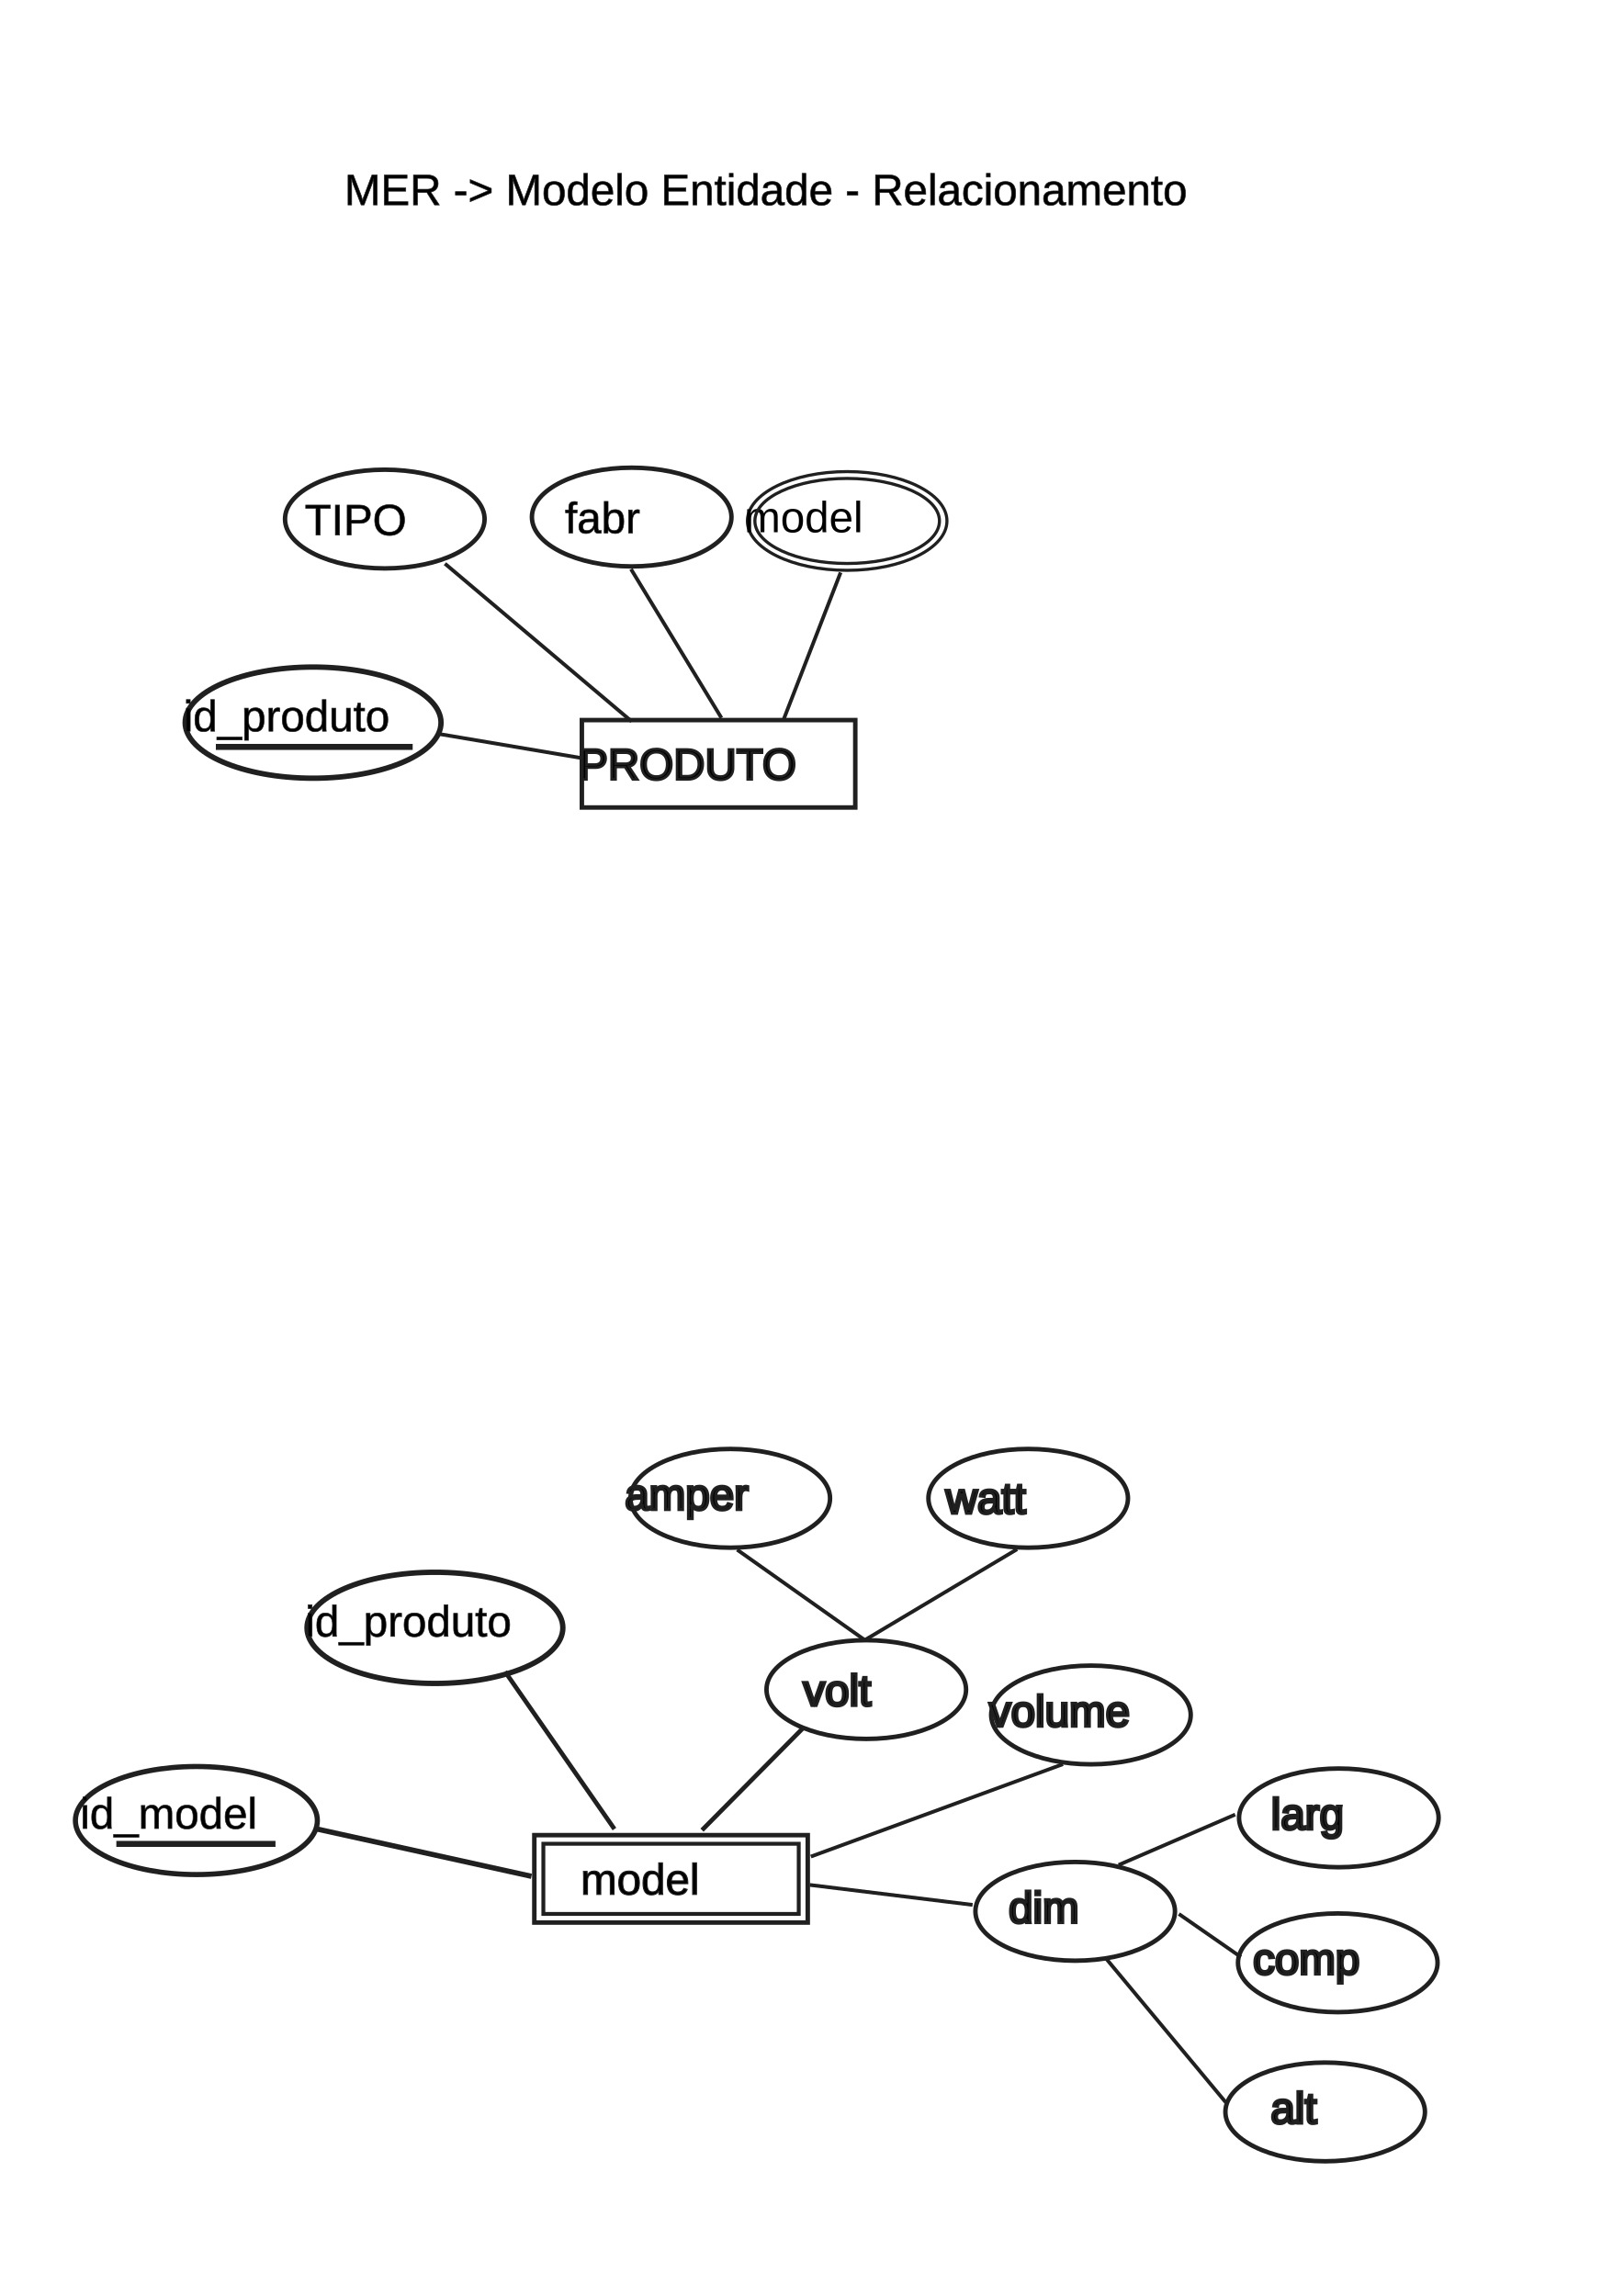
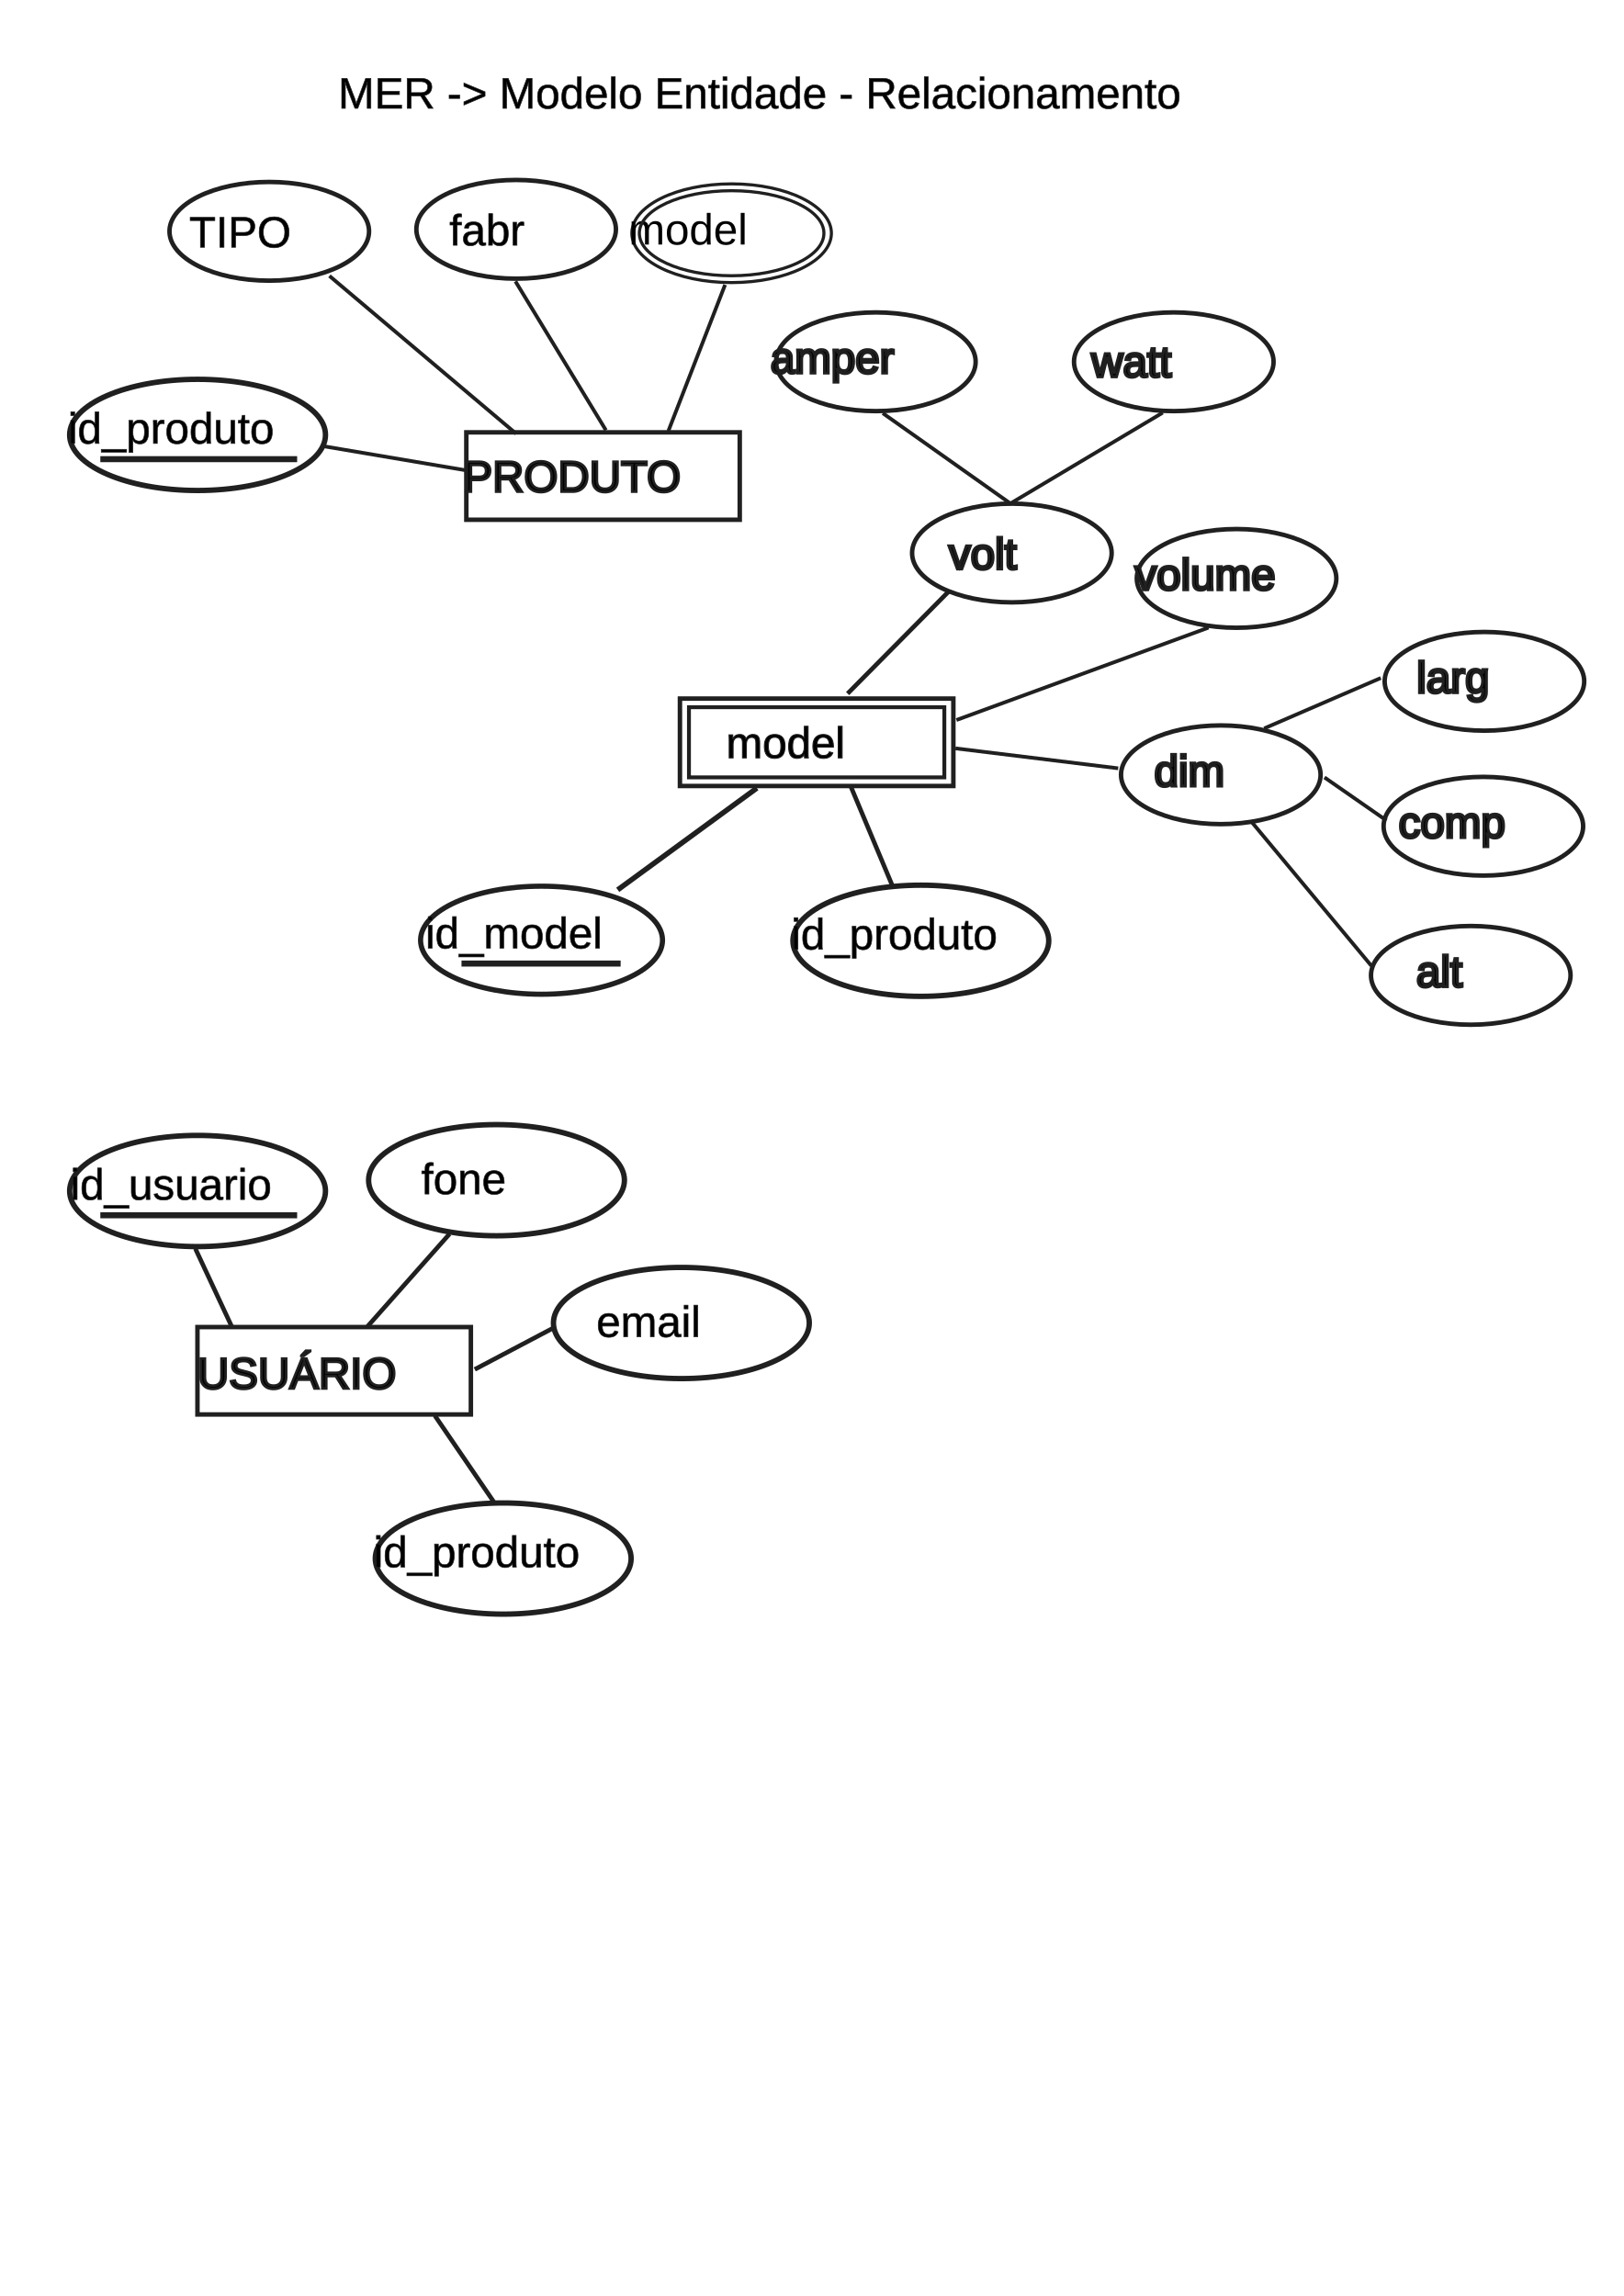
<svg xmlns="http://www.w3.org/2000/svg" width="210mm" height="297mm" viewBox="0 0 210 297" version="1.1" id="svg1">
  <defs id="defs1" />
  <g id="layer1">
    <text xml:space="preserve" style="font-size:4.233px;font-family:Arial;-inkscape-font-specification:Arial;text-align:center;writing-mode:lr-tb;direction:ltr;text-anchor:middle;fill:none;stroke:#202020;stroke-width:1.031;stroke-dasharray:none;paint-order:markers fill stroke" x="95.862" y="100.281" id="text1">
      <tspan id="tspan1" style="stroke-width:1.031;font-size:4.233px" x="95.862" y="100.281" />
    </text>
-     <rect style="fill:none;stroke:#202020;stroke-width:0.58;stroke-dasharray:none;paint-order:markers fill stroke" id="rect1" width="35.363" height="11.307" x="75.255" y="93.147" />
-     <text xml:space="preserve" style="font-size:5.644px;font-family:Arial;-inkscape-font-specification:Arial;text-align:center;writing-mode:lr-tb;direction:ltr;text-anchor:middle;fill:none;stroke:#202020;stroke-width:0.331;stroke-dasharray:none;paint-order:markers fill stroke" x="92.845" y="100.822" id="text2">
-       <tspan id="tspan2" style="font-size:5.644px;fill:#000000;stroke-width:0.331;stroke-dasharray:none" x="92.845" y="100.822">PRODUTO</tspan>
+     <rect style="fill:none;stroke:#202020;stroke-width:0.58;stroke-dasharray:none;paint-order:markers fill stroke" id="rect1" width="35.363" height="11.307" x="60.312" y="55.926" />
+     <text xml:space="preserve" style="font-size:5.644px;font-family:Arial;-inkscape-font-specification:Arial;text-align:center;writing-mode:lr-tb;direction:ltr;text-anchor:middle;fill:none;stroke:#202020;stroke-width:0.331;stroke-dasharray:none;paint-order:markers fill stroke" x="77.903" y="63.601" id="text2">
+       <tspan id="tspan2" style="font-size:5.644px;fill:#000000;stroke-width:0.331;stroke-dasharray:none" x="77.903" y="63.601">PRODUTO</tspan>
    </text>
-     <ellipse style="fill:none;stroke:#202020;stroke-width:0.58;stroke-dasharray:none;paint-order:markers fill stroke" id="path2" cx="49.768" cy="67.141" rx="12.905" ry="6.385" />
-     <text xml:space="preserve" style="font-size:5.644px;font-family:Arial;-inkscape-font-specification:Arial;text-align:center;writing-mode:lr-tb;direction:ltr;text-anchor:middle;fill:#000000;stroke:#202020;stroke-width:0.08;stroke-dasharray:none;paint-order:markers fill stroke" x="49.92" y="69.211" id="text3">
-       <tspan id="tspan3" style="fill:#000000;stroke-width:0.08;stroke-dasharray:none" x="49.92" y="69.211">TIPO</tspan>
+     <ellipse style="fill:none;stroke:#202020;stroke-width:0.58;stroke-dasharray:none;paint-order:markers fill stroke" id="path2" cx="34.825" cy="29.921" rx="12.905" ry="6.385" />
+     <text xml:space="preserve" style="font-size:5.644px;font-family:Arial;-inkscape-font-specification:Arial;text-align:center;writing-mode:lr-tb;direction:ltr;text-anchor:middle;fill:#000000;stroke:#202020;stroke-width:0.08;stroke-dasharray:none;paint-order:markers fill stroke" x="34.977" y="31.99" id="text3">
+       <tspan id="tspan3" style="fill:#000000;stroke-width:0.08;stroke-dasharray:none" x="34.977" y="31.99">TIPO</tspan>
    </text>
-     <path d="m 56.251,203.382 a 16.545,7.191 0 0 0 -16.544,7.191 16.545,7.191 0 0 0 16.544,7.19 16.545,7.191 0 0 0 16.545,-7.19 16.545,7.191 0 0 0 -16.545,-7.191 z" style="fill:none;stroke:#202020;stroke-width:0.697;paint-order:markers fill stroke" id="path22" />
-     <text xml:space="preserve" style="font-size:5.644px;font-family:Arial;-inkscape-font-specification:Arial;text-align:center;writing-mode:lr-tb;direction:ltr;text-anchor:middle;fill:#000000;stroke:#202020;stroke-width:0.08;stroke-dasharray:none;paint-order:markers fill stroke" x="56.74" y="211.681" id="text4">
-       <tspan id="tspan4" style="fill:#000000;stroke-width:0.08;stroke-dasharray:none" x="56.74" y="211.681">id_produto</tspan>
+     <path d="m 119.095,114.502 a 16.545,7.191 0 0 0 -16.544,7.191 16.545,7.191 0 0 0 16.544,7.19 16.545,7.191 0 0 0 16.545,-7.19 16.545,7.191 0 0 0 -16.545,-7.191 z" style="fill:none;stroke:#202020;stroke-width:0.697;paint-order:markers fill stroke" id="path22" />
+     <text xml:space="preserve" style="font-size:5.644px;font-family:Arial;-inkscape-font-specification:Arial;text-align:center;writing-mode:lr-tb;direction:ltr;text-anchor:middle;fill:#000000;stroke:#202020;stroke-width:0.08;stroke-dasharray:none;paint-order:markers fill stroke" x="119.584" y="122.802" id="text4">
+       <tspan id="tspan4" style="fill:#000000;stroke-width:0.08;stroke-dasharray:none" x="119.584" y="122.802">id_produto</tspan>
    </text>
-     <ellipse style="fill:none;stroke:#202020;stroke-width:0.58;stroke-dasharray:none;paint-order:markers fill stroke" id="ellipse4" cx="81.699" cy="66.883" rx="12.905" ry="6.385" />
-     <text xml:space="preserve" style="font-size:5.644px;font-family:Arial;-inkscape-font-specification:Arial;text-align:center;writing-mode:lr-tb;direction:ltr;text-anchor:middle;fill:#000000;stroke:#202020;stroke-width:0.08;stroke-dasharray:none;paint-order:markers fill stroke" x="81.851" y="68.953" id="text5">
-       <tspan id="tspan5" style="fill:#000000;stroke-width:0.08;stroke-dasharray:none" x="81.851" y="68.953">fabr</tspan>
+     <ellipse style="fill:none;stroke:#202020;stroke-width:0.58;stroke-dasharray:none;paint-order:markers fill stroke" id="ellipse4" cx="66.756" cy="29.663" rx="12.905" ry="6.385" />
+     <text xml:space="preserve" style="font-size:5.644px;font-family:Arial;-inkscape-font-specification:Arial;text-align:center;writing-mode:lr-tb;direction:ltr;text-anchor:middle;fill:#000000;stroke:#202020;stroke-width:0.08;stroke-dasharray:none;paint-order:markers fill stroke" x="66.908" y="31.732" id="text5">
+       <tspan id="tspan5" style="fill:#000000;stroke-width:0.08;stroke-dasharray:none" x="66.908" y="31.732">fabr</tspan>
    </text>
-     <ellipse style="fill:none;stroke:#202020;stroke-width:0.58;stroke-dasharray:none;paint-order:markers fill stroke" id="ellipse5" cx="112.039" cy="218.553" rx="12.905" ry="6.385" />
-     <text xml:space="preserve" style="font-size:5.644px;font-family:Arial;-inkscape-font-specification:Arial;text-align:center;writing-mode:lr-tb;direction:ltr;text-anchor:middle;fill:#000000;stroke:#202020;stroke-width:0.38;stroke-dasharray:none;paint-order:markers fill stroke" x="112.191" y="220.623" id="text6">
-       <tspan id="tspan6" style="fill:#000000;stroke-width:0.38;stroke-dasharray:none" x="112.191" y="220.623">volt</tspan>
+     <ellipse style="fill:none;stroke:#202020;stroke-width:0.58;stroke-dasharray:none;paint-order:markers fill stroke" id="ellipse5" cx="130.87" cy="71.534" rx="12.905" ry="6.385" />
+     <text xml:space="preserve" style="font-size:5.644px;font-family:Arial;-inkscape-font-specification:Arial;text-align:center;writing-mode:lr-tb;direction:ltr;text-anchor:middle;fill:#000000;stroke:#202020;stroke-width:0.38;stroke-dasharray:none;paint-order:markers fill stroke" x="131.023" y="73.603" id="text6">
+       <tspan id="tspan6" style="fill:#000000;stroke-width:0.38;stroke-dasharray:none" x="131.023" y="73.603">volt</tspan>
    </text>
-     <g id="g10" transform="translate(-3.073739,164.4823)">
+     <g id="g10" transform="translate(15.7576,17.46277)">
      <ellipse style="fill:none;stroke:#202020;stroke-width:0.58;stroke-dasharray:none;paint-order:markers fill stroke" id="ellipse6" cx="97.522" cy="29.333" rx="12.905" ry="6.385" />
      <text xml:space="preserve" style="font-size:5.644px;font-family:Arial;-inkscape-font-specification:Arial;text-align:center;writing-mode:lr-tb;direction:ltr;text-anchor:middle;fill:#000000;stroke:#202020;stroke-width:0.38;stroke-dasharray:none;paint-order:markers fill stroke" x="97.381" y="30.798" id="text7">
        <tspan id="tspan7" style="fill:#000000;stroke-width:0.38;stroke-dasharray:none" x="97.381" y="30.798">amper</tspan>
      </text>
    </g>
-     <g id="g9" transform="translate(-3.073739,164.1873)">
+     <g id="g9" transform="translate(15.7576,17.16777)">
      <ellipse style="fill:none;stroke:#202020;stroke-width:0.58;stroke-dasharray:none;paint-order:markers fill stroke" id="ellipse7" cx="136.053" cy="29.628" rx="12.905" ry="6.385" />
      <text xml:space="preserve" style="font-size:5.644px;font-family:Arial;-inkscape-font-specification:Arial;text-align:center;writing-mode:lr-tb;direction:ltr;text-anchor:middle;fill:#000000;stroke:#202020;stroke-width:0.38;stroke-dasharray:none;paint-order:markers fill stroke" x="136.065" y="31.57" id="text8">
        <tspan id="tspan8" style="fill:#000000;stroke-width:0.38;stroke-dasharray:none" x="136.065" y="31.57">watt</tspan>
      </text>
    </g>
-     <path style="fill:none;stroke:#202020;stroke-width:0.48;stroke-dasharray:none;paint-order:markers fill stroke" d="m 95.343,200.469 16.505,11.682 19.697,-11.75" id="path8" />
-     <ellipse style="fill:none;stroke:#202020;stroke-width:0.58;stroke-dasharray:none;paint-order:markers fill stroke" id="ellipse6-8" cx="141.097" cy="221.839" rx="12.905" ry="6.385" />
-     <text xml:space="preserve" style="font-size:5.644px;font-family:Arial;-inkscape-font-specification:Arial;text-align:center;writing-mode:lr-tb;direction:ltr;text-anchor:middle;fill:#000000;stroke:#202020;stroke-width:0.38;stroke-dasharray:none;paint-order:markers fill stroke" x="140.957" y="223.304" id="text7-8">
-       <tspan id="tspan7-2" style="fill:#000000;stroke-width:0.38;stroke-dasharray:none" x="140.957" y="223.304">volume</tspan>
+     <path style="fill:none;stroke:#202020;stroke-width:0.48;stroke-dasharray:none;paint-order:markers fill stroke" d="m 114.175,53.449 16.505,11.682 19.697,-11.75" id="path8" />
+     <ellipse style="fill:none;stroke:#202020;stroke-width:0.58;stroke-dasharray:none;paint-order:markers fill stroke" id="ellipse6-8" cx="159.928" cy="74.82" rx="12.905" ry="6.385" />
+     <text xml:space="preserve" style="font-size:5.644px;font-family:Arial;-inkscape-font-specification:Arial;text-align:center;writing-mode:lr-tb;direction:ltr;text-anchor:middle;fill:#000000;stroke:#202020;stroke-width:0.38;stroke-dasharray:none;paint-order:markers fill stroke" x="159.788" y="76.285" id="text7-8">
+       <tspan id="tspan7-2" style="fill:#000000;stroke-width:0.38;stroke-dasharray:none" x="159.788" y="76.285">volume</tspan>
    </text>
-     <path style="fill:none;stroke:#202020;stroke-width:0.48;stroke-dasharray:none;paint-order:markers fill stroke" d="M 75.256,98.067 56.782,94.943" id="path10" />
-     <path style="fill:none;stroke:#202020;stroke-width:0.48;stroke-dasharray:none;paint-order:markers fill stroke" d="M 81.691,93.315 57.547,72.913" id="path11" />
-     <path style="fill:none;stroke:#202020;stroke-width:0.48;stroke-dasharray:none;paint-order:markers fill stroke" d="M 93.305,92.865 81.608,73.618" id="path12" />
-     <path style="fill:none;stroke:#202020;stroke-width:0.58;stroke-dasharray:none;paint-order:markers fill stroke" d="M 90.793,236.738 103.833,223.562" id="path13" />
-     <ellipse style="fill:none;stroke:#202020;stroke-width:0.58;stroke-dasharray:none;paint-order:markers fill stroke" id="ellipse13" cx="139.059" cy="247.242" rx="12.905" ry="6.385" />
-     <text xml:space="preserve" style="font-size:5.644px;font-family:Arial;-inkscape-font-specification:Arial;text-align:center;writing-mode:lr-tb;direction:ltr;text-anchor:middle;fill:#000000;stroke:#202020;stroke-width:0.38;stroke-dasharray:none;paint-order:markers fill stroke" x="138.919" y="248.706" id="text13">
-       <tspan id="tspan13" style="fill:#000000;stroke-width:0.38;stroke-dasharray:none" x="138.919" y="248.706">dim</tspan>
+     <path style="fill:none;stroke:#202020;stroke-width:0.48;stroke-dasharray:none;paint-order:markers fill stroke" d="M 60.314,60.847 41.839,57.722" id="path10" />
+     <path style="fill:none;stroke:#202020;stroke-width:0.48;stroke-dasharray:none;paint-order:markers fill stroke" d="M 66.749,56.095 42.605,35.692" id="path11" />
+     <path style="fill:none;stroke:#202020;stroke-width:0.48;stroke-dasharray:none;paint-order:markers fill stroke" d="M 78.362,55.645 66.665,36.397" id="path12" />
+     <path style="fill:none;stroke:#202020;stroke-width:0.58;stroke-dasharray:none;paint-order:markers fill stroke" d="M 109.624,89.719 122.665,76.542" id="path13" />
+     <ellipse style="fill:none;stroke:#202020;stroke-width:0.58;stroke-dasharray:none;paint-order:markers fill stroke" id="ellipse13" cx="157.891" cy="100.222" rx="12.905" ry="6.385" />
+     <text xml:space="preserve" style="font-size:5.644px;font-family:Arial;-inkscape-font-specification:Arial;text-align:center;writing-mode:lr-tb;direction:ltr;text-anchor:middle;fill:#000000;stroke:#202020;stroke-width:0.38;stroke-dasharray:none;paint-order:markers fill stroke" x="157.75" y="101.687" id="text13">
+       <tspan id="tspan13" style="fill:#000000;stroke-width:0.38;stroke-dasharray:none" x="157.75" y="101.687">dim</tspan>
    </text>
-     <path style="fill:none;stroke:#202020;stroke-width:0.48;stroke-dasharray:none;paint-order:markers fill stroke" d="m 104.87,240.157 32.602,-11.954" id="path14" />
-     <ellipse style="fill:none;stroke:#202020;stroke-width:0.58;stroke-dasharray:none;paint-order:markers fill stroke" id="ellipse14" cx="173.156" cy="235.152" rx="12.905" ry="6.385" />
-     <text xml:space="preserve" style="font-size:5.644px;font-family:Arial;-inkscape-font-specification:Arial;text-align:center;writing-mode:lr-tb;direction:ltr;text-anchor:middle;fill:#000000;stroke:#202020;stroke-width:0.38;stroke-dasharray:none;paint-order:markers fill stroke" x="173.015" y="236.617" id="text14">
-       <tspan id="tspan14" style="fill:#000000;stroke-width:0.38;stroke-dasharray:none" x="173.015" y="236.617">larg</tspan>
+     <path style="fill:none;stroke:#202020;stroke-width:0.48;stroke-dasharray:none;paint-order:markers fill stroke" d="M 123.701,93.138 156.303,81.184" id="path14" />
+     <ellipse style="fill:none;stroke:#202020;stroke-width:0.58;stroke-dasharray:none;paint-order:markers fill stroke" id="ellipse14" cx="191.987" cy="88.132" rx="12.905" ry="6.385" />
+     <text xml:space="preserve" style="font-size:5.644px;font-family:Arial;-inkscape-font-specification:Arial;text-align:center;writing-mode:lr-tb;direction:ltr;text-anchor:middle;fill:#000000;stroke:#202020;stroke-width:0.38;stroke-dasharray:none;paint-order:markers fill stroke" x="191.846" y="89.597" id="text14">
+       <tspan id="tspan14" style="fill:#000000;stroke-width:0.38;stroke-dasharray:none" x="191.846" y="89.597">larg</tspan>
    </text>
-     <ellipse style="fill:none;stroke:#202020;stroke-width:0.58;stroke-dasharray:none;paint-order:markers fill stroke" id="ellipse15" cx="173.02" cy="253.898" rx="12.905" ry="6.385" />
-     <text xml:space="preserve" style="font-size:5.644px;font-family:Arial;-inkscape-font-specification:Arial;text-align:center;writing-mode:lr-tb;direction:ltr;text-anchor:middle;fill:#000000;stroke:#202020;stroke-width:0.38;stroke-dasharray:none;paint-order:markers fill stroke" x="172.879" y="255.363" id="text15">
-       <tspan id="tspan15" style="fill:#000000;stroke-width:0.38;stroke-dasharray:none" x="172.879" y="255.363">comp</tspan>
+     <ellipse style="fill:none;stroke:#202020;stroke-width:0.58;stroke-dasharray:none;paint-order:markers fill stroke" id="ellipse15" cx="191.851" cy="106.878" rx="12.905" ry="6.385" />
+     <text xml:space="preserve" style="font-size:5.644px;font-family:Arial;-inkscape-font-specification:Arial;text-align:center;writing-mode:lr-tb;direction:ltr;text-anchor:middle;fill:#000000;stroke:#202020;stroke-width:0.38;stroke-dasharray:none;paint-order:markers fill stroke" x="191.711" y="108.343" id="text15">
+       <tspan id="tspan15" style="fill:#000000;stroke-width:0.38;stroke-dasharray:none" x="191.711" y="108.343">comp</tspan>
    </text>
-     <ellipse style="fill:none;stroke:#202020;stroke-width:0.58;stroke-dasharray:none;paint-order:markers fill stroke" id="ellipse16" cx="171.39" cy="273.187" rx="12.905" ry="6.385" />
-     <text xml:space="preserve" style="font-size:5.644px;font-family:Arial;-inkscape-font-specification:Arial;text-align:center;writing-mode:lr-tb;direction:ltr;text-anchor:middle;fill:#000000;stroke:#202020;stroke-width:0.38;stroke-dasharray:none;paint-order:markers fill stroke" x="171.249" y="274.652" id="text16">
-       <tspan id="tspan16" style="fill:#000000;stroke-width:0.38;stroke-dasharray:none" x="171.249" y="274.652">alt</tspan>
+     <ellipse style="fill:none;stroke:#202020;stroke-width:0.58;stroke-dasharray:none;paint-order:markers fill stroke" id="ellipse16" cx="190.221" cy="126.168" rx="12.905" ry="6.385" />
+     <text xml:space="preserve" style="font-size:5.644px;font-family:Arial;-inkscape-font-specification:Arial;text-align:center;writing-mode:lr-tb;direction:ltr;text-anchor:middle;fill:#000000;stroke:#202020;stroke-width:0.38;stroke-dasharray:none;paint-order:markers fill stroke" x="190.08" y="127.633" id="text16">
+       <tspan id="tspan16" style="fill:#000000;stroke-width:0.38;stroke-dasharray:none" x="190.08" y="127.633">alt</tspan>
    </text>
-     <path style="fill:none;stroke:#202020;stroke-width:0.48;stroke-dasharray:none;paint-order:markers fill stroke" d="m 143.041,253.334 15.486,18.61" id="path16" />
-     <path style="fill:none;stroke:#202020;stroke-width:0.48;stroke-dasharray:none;paint-order:markers fill stroke" d="m 152.469,247.582 8.015,5.57" id="path17" />
-     <path style="fill:none;stroke:#202020;stroke-width:0.48;stroke-dasharray:none;paint-order:markers fill stroke" d="m 144.671,241.244 15.078,-6.52" id="path18" />
-     <path style="fill:none;stroke:#202020;stroke-width:0.48;stroke-dasharray:none;paint-order:markers fill stroke" d="m 104.734,243.825 21.055,2.581" id="path19" />
-     <text xml:space="preserve" style="font-size:5.644px;font-family:Arial;-inkscape-font-specification:Arial;text-align:center;writing-mode:lr-tb;direction:ltr;text-anchor:middle;fill:#000000;stroke:#202020;stroke-width:0.08;stroke-dasharray:none;paint-order:markers fill stroke" x="102.97" y="26.511" id="text19">
-       <tspan id="tspan19" style="stroke-width:0.08;stroke-dasharray:none;fill:#000000" x="102.97" y="26.511">MER -&gt; Modelo Entidade - Relacionamento</tspan>
+     <path style="fill:none;stroke:#202020;stroke-width:0.48;stroke-dasharray:none;paint-order:markers fill stroke" d="m 161.872,106.314 15.486,18.61" id="path16" />
+     <path style="fill:none;stroke:#202020;stroke-width:0.48;stroke-dasharray:none;paint-order:markers fill stroke" d="m 171.3,100.563 8.015,5.57" id="path17" />
+     <path style="fill:none;stroke:#202020;stroke-width:0.48;stroke-dasharray:none;paint-order:markers fill stroke" d="m 163.502,94.224 15.078,-6.52" id="path18" />
+     <path style="fill:none;stroke:#202020;stroke-width:0.48;stroke-dasharray:none;paint-order:markers fill stroke" d="m 123.565,96.805 21.055,2.581" id="path19" />
+     <text xml:space="preserve" style="font-size:5.644px;font-family:Arial;-inkscape-font-specification:Arial;text-align:center;writing-mode:lr-tb;direction:ltr;text-anchor:middle;fill:#000000;stroke:#202020;stroke-width:0.08;stroke-dasharray:none;paint-order:markers fill stroke" x="102.155" y="14.014" id="text19">
+       <tspan id="tspan19" style="fill:#000000;stroke-width:0.08;stroke-dasharray:none" x="102.155" y="14.014">MER -&gt; Modelo Entidade - Relacionamento</tspan>
    </text>
-     <rect style="fill:none;stroke:#202020;stroke-width:0.58;stroke-dasharray:none;paint-order:markers fill stroke" id="rect19" width="35.363" height="11.307" x="69.107" y="237.385" />
-     <text xml:space="preserve" style="font-size:5.644px;font-family:Arial;-inkscape-font-specification:Arial;text-align:center;writing-mode:lr-tb;direction:ltr;text-anchor:middle;fill:none;stroke:#202020;stroke-width:0.131;stroke-dasharray:none;paint-order:markers fill stroke" x="86.698" y="245.06" id="text20">
-       <tspan id="tspan20" style="font-size:5.644px;fill:#000000;stroke-width:0.131;stroke-dasharray:none" x="86.698" y="245.06">model</tspan>
+     <rect style="fill:none;stroke:#202020;stroke-width:0.58;stroke-dasharray:none;paint-order:markers fill stroke" id="rect19" width="35.363" height="11.307" x="87.939" y="90.366" />
+     <text xml:space="preserve" style="font-size:5.644px;font-family:Arial;-inkscape-font-specification:Arial;text-align:center;writing-mode:lr-tb;direction:ltr;text-anchor:middle;fill:none;stroke:#202020;stroke-width:0.131;stroke-dasharray:none;paint-order:markers fill stroke" x="105.529" y="98.041" id="text20">
+       <tspan id="tspan20" style="font-size:5.644px;fill:#000000;stroke-width:0.131;stroke-dasharray:none" x="105.529" y="98.041">model</tspan>
    </text>
-     <ellipse style="fill:none;stroke:#202020;stroke-width:0.668;stroke-dasharray:none;paint-order:markers fill stroke" id="ellipse20" cx="25.398" cy="235.496" rx="15.646" ry="6.989" />
-     <text xml:space="preserve" style="font-size:5.644px;font-family:Arial;-inkscape-font-specification:Arial;text-align:center;writing-mode:lr-tb;direction:ltr;text-anchor:middle;fill:#000000;stroke:#202020;stroke-width:0.08;stroke-dasharray:none;paint-order:markers fill stroke" x="25.743" y="236.533" id="text21">
-       <tspan id="tspan21" style="fill:#000000;stroke-width:0.08;stroke-dasharray:none" x="25.743" y="236.533">id_model</tspan>
+     <ellipse style="fill:none;stroke:#202020;stroke-width:0.668;stroke-dasharray:none;paint-order:markers fill stroke" id="ellipse20" cx="70.039" cy="121.622" rx="15.646" ry="6.989" />
+     <text xml:space="preserve" style="font-size:5.644px;font-family:Arial;-inkscape-font-specification:Arial;text-align:center;writing-mode:lr-tb;direction:ltr;text-anchor:middle;fill:#000000;stroke:#202020;stroke-width:0.08;stroke-dasharray:none;paint-order:markers fill stroke" x="70.384" y="122.659" id="text21">
+       <tspan id="tspan21" style="fill:#000000;stroke-width:0.08;stroke-dasharray:none" x="70.384" y="122.659">id_model</tspan>
    </text>
-     <path style="fill:#000000;stroke:#202020;stroke-width:0.78;stroke-dasharray:none;paint-order:markers fill stroke" d="m 15.047,238.517 20.582,-4.6e-4" id="path24" />
-     <path style="fill:#000000;stroke:#202020;stroke-width:0.68;stroke-dasharray:none;paint-order:markers fill stroke" d="m 40.957,236.585 27.779,6.127" id="path25" />
-     <path style="fill:#000000;stroke:#202020;stroke-width:0.58;stroke-dasharray:none;paint-order:markers fill stroke" d="m 65.317,216.234 14.15,20.365" id="path26" />
-     <path style="fill:none;stroke:#202020;stroke-width:0.48;stroke-dasharray:none;paint-order:markers fill stroke" d="m 101.39,92.961 7.329,-18.903" id="path28" />
-     <g id="g28" transform="translate(20.78373,-0.1358413)">
+     <path style="fill:#000000;stroke:#202020;stroke-width:0.78;stroke-dasharray:none;paint-order:markers fill stroke" d="m 59.688,124.642 20.582,-4.6e-4" id="path24" />
+     <path style="fill:#000000;stroke:#202020;stroke-width:0.68;stroke-dasharray:none;paint-order:markers fill stroke" d="M 79.893,115.104 97.891,101.941" id="path25" />
+     <path style="fill:#000000;stroke:#202020;stroke-width:0.58;stroke-dasharray:none;paint-order:markers fill stroke" d="m 109.958,101.545 5.456,13.029" id="path26" />
+     <path style="fill:none;stroke:#202020;stroke-width:0.48;stroke-dasharray:none;paint-order:markers fill stroke" d="m 86.447,55.741 7.329,-18.903" id="path28" />
+     <g id="g28" transform="translate(5.841177,-37.35637)">
      <ellipse style="fill:none;stroke:#202020;stroke-width:0.4;stroke-dasharray:none;paint-order:markers fill stroke" id="ellipse26" cx="88.784" cy="67.525" rx="12.905" ry="6.385" />
      <text xml:space="preserve" style="font-size:5.644px;font-family:Arial;-inkscape-font-specification:Arial;text-align:center;writing-mode:lr-tb;direction:ltr;text-anchor:middle;fill:#000000;stroke:#202020;stroke-width:0;stroke-dasharray:none;paint-order:markers fill stroke" x="88.644" y="68.989" id="text26">
        <tspan id="tspan26" style="fill:#000000;stroke-width:0;stroke-dasharray:none" x="88.644" y="68.989">model</tspan>
      </text>
      <ellipse style="fill:none;stroke:#202020;stroke-width:0.403;stroke-dasharray:none;paint-order:markers fill stroke" id="ellipse28" cx="88.784" cy="67.525" rx="11.935" ry="5.5" />
    </g>
-     <rect style="fill:none;stroke:#202020;stroke-width:0.502;stroke-dasharray:none;paint-order:markers fill stroke" id="rect28" width="33.03" height="9.075" x="70.274" y="238.501" />
-     <path d="m 40.493,86.286 a 16.545,7.191 0 0 0 -16.544,7.191 16.545,7.191 0 0 0 16.544,7.19 16.545,7.191 0 0 0 16.545,-7.19 16.545,7.191 0 0 0 -16.545,-7.191 z" style="fill:none;stroke:#202020;stroke-width:0.697;paint-order:markers fill stroke" id="path29" />
-     <text xml:space="preserve" style="font-size:5.644px;font-family:Arial;-inkscape-font-specification:Arial;text-align:center;writing-mode:lr-tb;direction:ltr;text-anchor:middle;fill:#000000;stroke:#202020;stroke-width:0.08;stroke-dasharray:none;paint-order:markers fill stroke" x="40.982" y="94.586" id="text29">
-       <tspan id="tspan29" style="fill:#000000;stroke-width:0.08;stroke-dasharray:none" x="40.982" y="94.586">id_produto</tspan>
+     <rect style="fill:none;stroke:#202020;stroke-width:0.502;stroke-dasharray:none;paint-order:markers fill stroke" id="rect28" width="33.03" height="9.075" x="89.105" y="91.482" />
+     <path d="m 25.551,49.066 a 16.545,7.191 0 0 0 -16.544,7.191 16.545,7.191 0 0 0 16.544,7.19 16.545,7.191 0 0 0 16.545,-7.19 16.545,7.191 0 0 0 -16.545,-7.191 z" style="fill:none;stroke:#202020;stroke-width:0.697;paint-order:markers fill stroke" id="path29" />
+     <text xml:space="preserve" style="font-size:5.644px;font-family:Arial;-inkscape-font-specification:Arial;text-align:center;writing-mode:lr-tb;direction:ltr;text-anchor:middle;fill:#000000;stroke:#202020;stroke-width:0.08;stroke-dasharray:none;paint-order:markers fill stroke" x="26.04" y="57.365" id="text29">
+       <tspan id="tspan29" style="fill:#000000;stroke-width:0.08;stroke-dasharray:none" x="26.04" y="57.365">id_produto</tspan>
    </text>
-     <path style="fill:#000000;stroke:#202020;stroke-width:0.78;stroke-dasharray:none;paint-order:markers fill stroke" d="M 27.919,96.617 H 53.373" id="path30" />
+     <path style="fill:#000000;stroke:#202020;stroke-width:0.78;stroke-dasharray:none;paint-order:markers fill stroke" d="m 12.976,59.396 h 25.454" id="path30" />
+     <rect style="fill:none;stroke:#202020;stroke-width:0.58;stroke-dasharray:none;paint-order:markers fill stroke" id="rect2" width="35.363" height="11.307" x="25.537" y="171.663" />
+     <text xml:space="preserve" style="font-size:5.644px;font-family:Arial;-inkscape-font-specification:Arial;text-align:center;writing-mode:lr-tb;direction:ltr;text-anchor:middle;fill:none;stroke:#202020;stroke-width:0.331;stroke-dasharray:none;paint-order:markers fill stroke" x="42.312" y="179.61" id="text9">
+       <tspan id="tspan9" style="font-size:5.644px;fill:#000000;stroke-width:0.331;stroke-dasharray:none" x="42.312" y="179.61">USUÁRIO</tspan>
+     </text>
+     <path d="m 25.551,146.872 a 16.545,7.191 0 0 0 -16.544,7.191 16.545,7.191 0 0 0 16.544,7.19 16.545,7.191 0 0 0 16.545,-7.19 16.545,7.191 0 0 0 -16.545,-7.191 z" style="fill:none;stroke:#202020;stroke-width:0.697;paint-order:markers fill stroke" id="path9" />
+     <text xml:space="preserve" style="font-size:5.644px;font-family:Arial;-inkscape-font-specification:Arial;text-align:center;writing-mode:lr-tb;direction:ltr;text-anchor:middle;fill:#000000;stroke:#202020;stroke-width:0.08;stroke-dasharray:none;paint-order:markers fill stroke" x="26.04" y="155.171" id="text10">
+       <tspan id="tspan10" style="fill:#000000;stroke-width:0.08;stroke-dasharray:none" x="26.04" y="155.171">id_usuario</tspan>
+     </text>
+     <path style="fill:#000000;stroke:#202020;stroke-width:0.78;stroke-dasharray:none;paint-order:markers fill stroke" d="m 12.976,157.202 h 25.454" id="path15" />
+     <path style="fill:#000000;stroke:#202020;stroke-width:0.58;paint-order:markers fill stroke" d="m 25.266,161.515 4.754,10.188" id="path20" />
+     <path d="m 64.215,145.474 a 16.545,7.191 0 0 0 -16.544,7.191 16.545,7.191 0 0 0 16.544,7.19 16.545,7.191 0 0 0 16.545,-7.19 16.545,7.191 0 0 0 -16.545,-7.191 z" style="fill:none;stroke:#202020;stroke-width:0.697;paint-order:markers fill stroke" id="path1" />
+     <text xml:space="preserve" style="font-size:5.644px;font-family:Arial;-inkscape-font-specification:Arial;text-align:center;writing-mode:lr-tb;direction:ltr;text-anchor:middle;fill:#000000;stroke:#202020;stroke-width:0.08;stroke-dasharray:none;paint-order:markers fill stroke" x="63.889" y="154.453" id="text11">
+       <tspan id="tspan11" style="fill:#000000;stroke-width:0.08;stroke-dasharray:none" x="63.889" y="154.453">fone</tspan>
+     </text>
+     <path d="m 88.123,163.948 a 16.545,7.191 0 0 0 -16.544,7.191 16.545,7.191 0 0 0 16.544,7.19 16.545,7.191 0 0 0 16.545,-7.19 16.545,7.191 0 0 0 -16.545,-7.191 z" style="fill:none;stroke:#202020;stroke-width:0.697;paint-order:markers fill stroke" id="path21" />
+     <text xml:space="preserve" style="font-size:5.644px;font-family:Arial;-inkscape-font-specification:Arial;text-align:center;writing-mode:lr-tb;direction:ltr;text-anchor:middle;fill:#000000;stroke:#202020;stroke-width:0.08;stroke-dasharray:none;paint-order:markers fill stroke" x="87.797" y="172.927" id="text22">
+       <tspan id="tspan22" style="fill:#000000;stroke-width:0.08;stroke-dasharray:none" x="87.797" y="172.927">email</tspan>
+     </text>
+     <path style="fill:#000000;stroke:#202020;stroke-width:0.58;paint-order:markers fill stroke" d="M 47.544,171.568 58.14,159.614" id="path23" />
+     <path style="fill:#000000;stroke:#202020;stroke-width:0.58;paint-order:markers fill stroke" d="M 61.4,177.137 71.453,171.839" id="path27" />
+     <path d="m 65.081,194.416 a 16.545,7.191 0 0 0 -16.544,7.191 16.545,7.191 0 0 0 16.544,7.19 16.545,7.191 0 0 0 16.545,-7.19 16.545,7.191 0 0 0 -16.545,-7.191 z" style="fill:none;stroke:#202020;stroke-width:0.697;paint-order:markers fill stroke" id="path31" />
+     <text xml:space="preserve" style="font-size:5.644px;font-family:Arial;-inkscape-font-specification:Arial;text-align:center;writing-mode:lr-tb;direction:ltr;text-anchor:middle;fill:#000000;stroke:#202020;stroke-width:0.08;stroke-dasharray:none;paint-order:markers fill stroke" x="65.57" y="202.715" id="text31">
+       <tspan id="tspan31" style="fill:#000000;stroke-width:0.08;stroke-dasharray:none" x="65.57" y="202.715">id_produto</tspan>
+     </text>
+     <path style="fill:#000000;stroke:#202020;stroke-width:0.58;paint-order:markers fill stroke" d="m 56.238,183.114 7.607,11.139" id="path33" />
+     <text xml:space="preserve" style="font-size:5.644px;font-family:Arial;-inkscape-font-specification:Arial;text-align:center;writing-mode:lr-tb;direction:ltr;text-anchor:middle;fill:#000000;stroke:#202020;stroke-width:0.58;paint-order:markers fill stroke" x="119.54" y="207.566" id="text33">
+       <tspan id="tspan33" style="stroke-width:0.58" x="119.54" y="207.566" />
+     </text>
  </g>
</svg>
